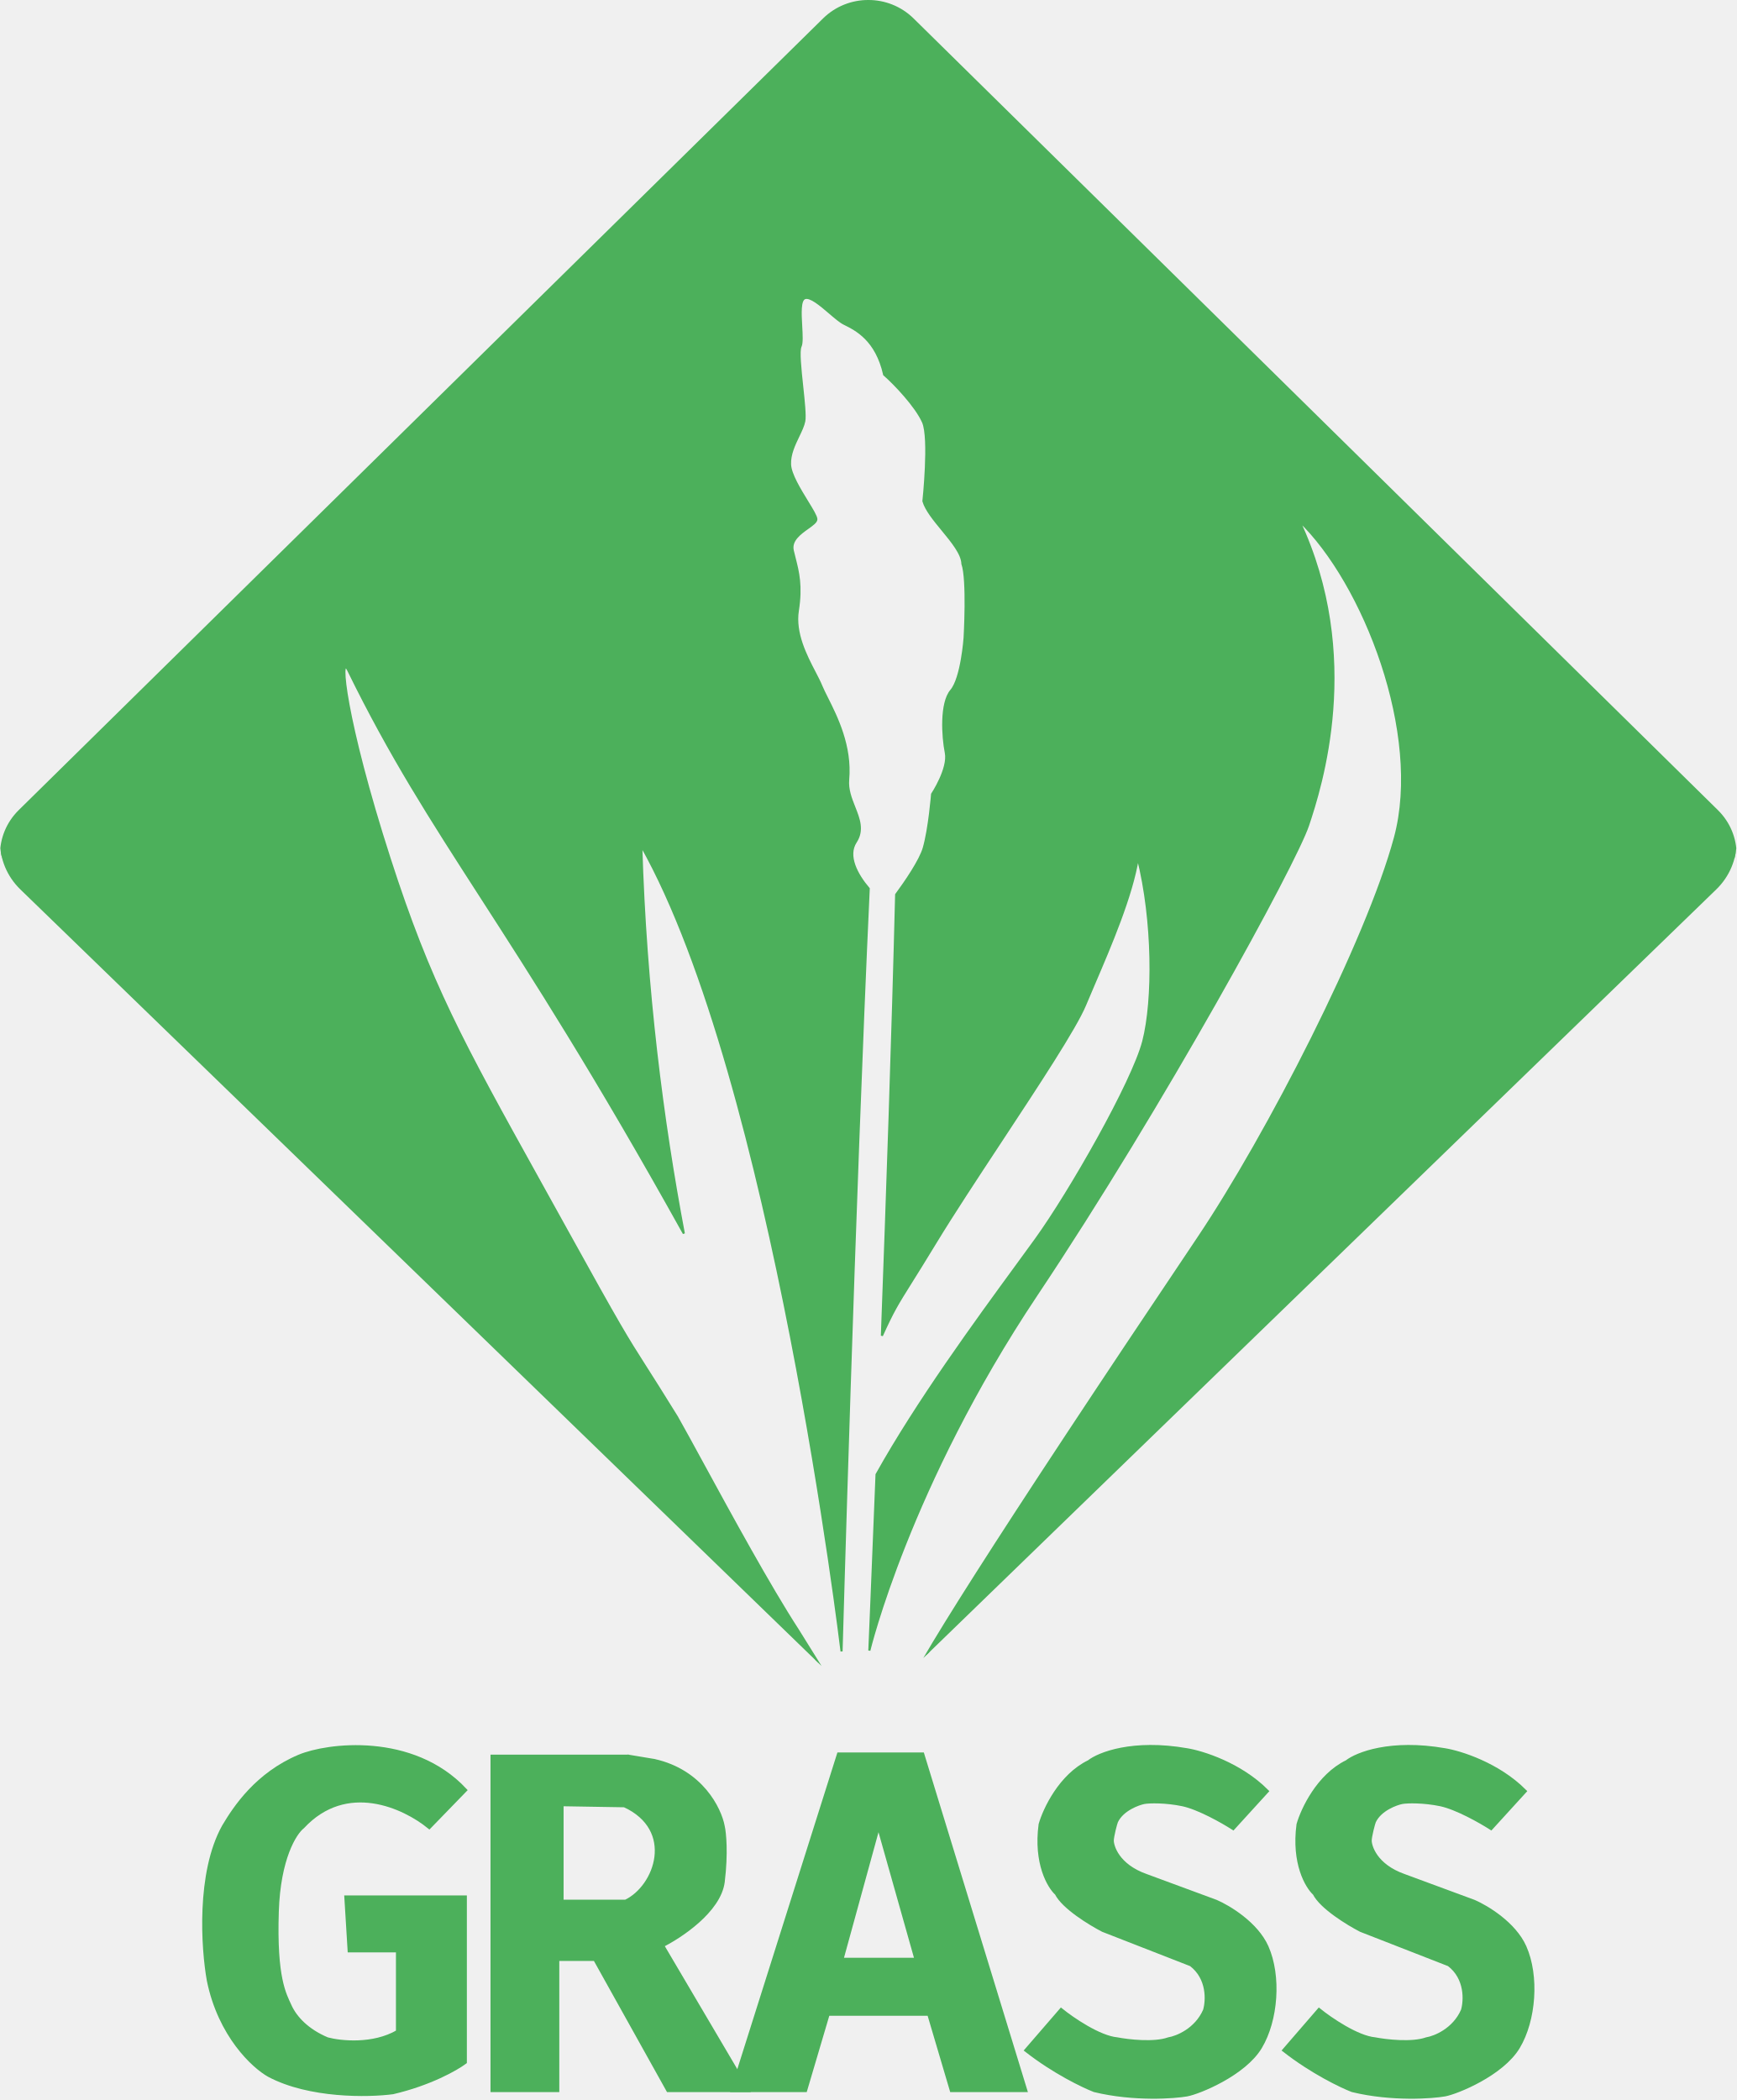
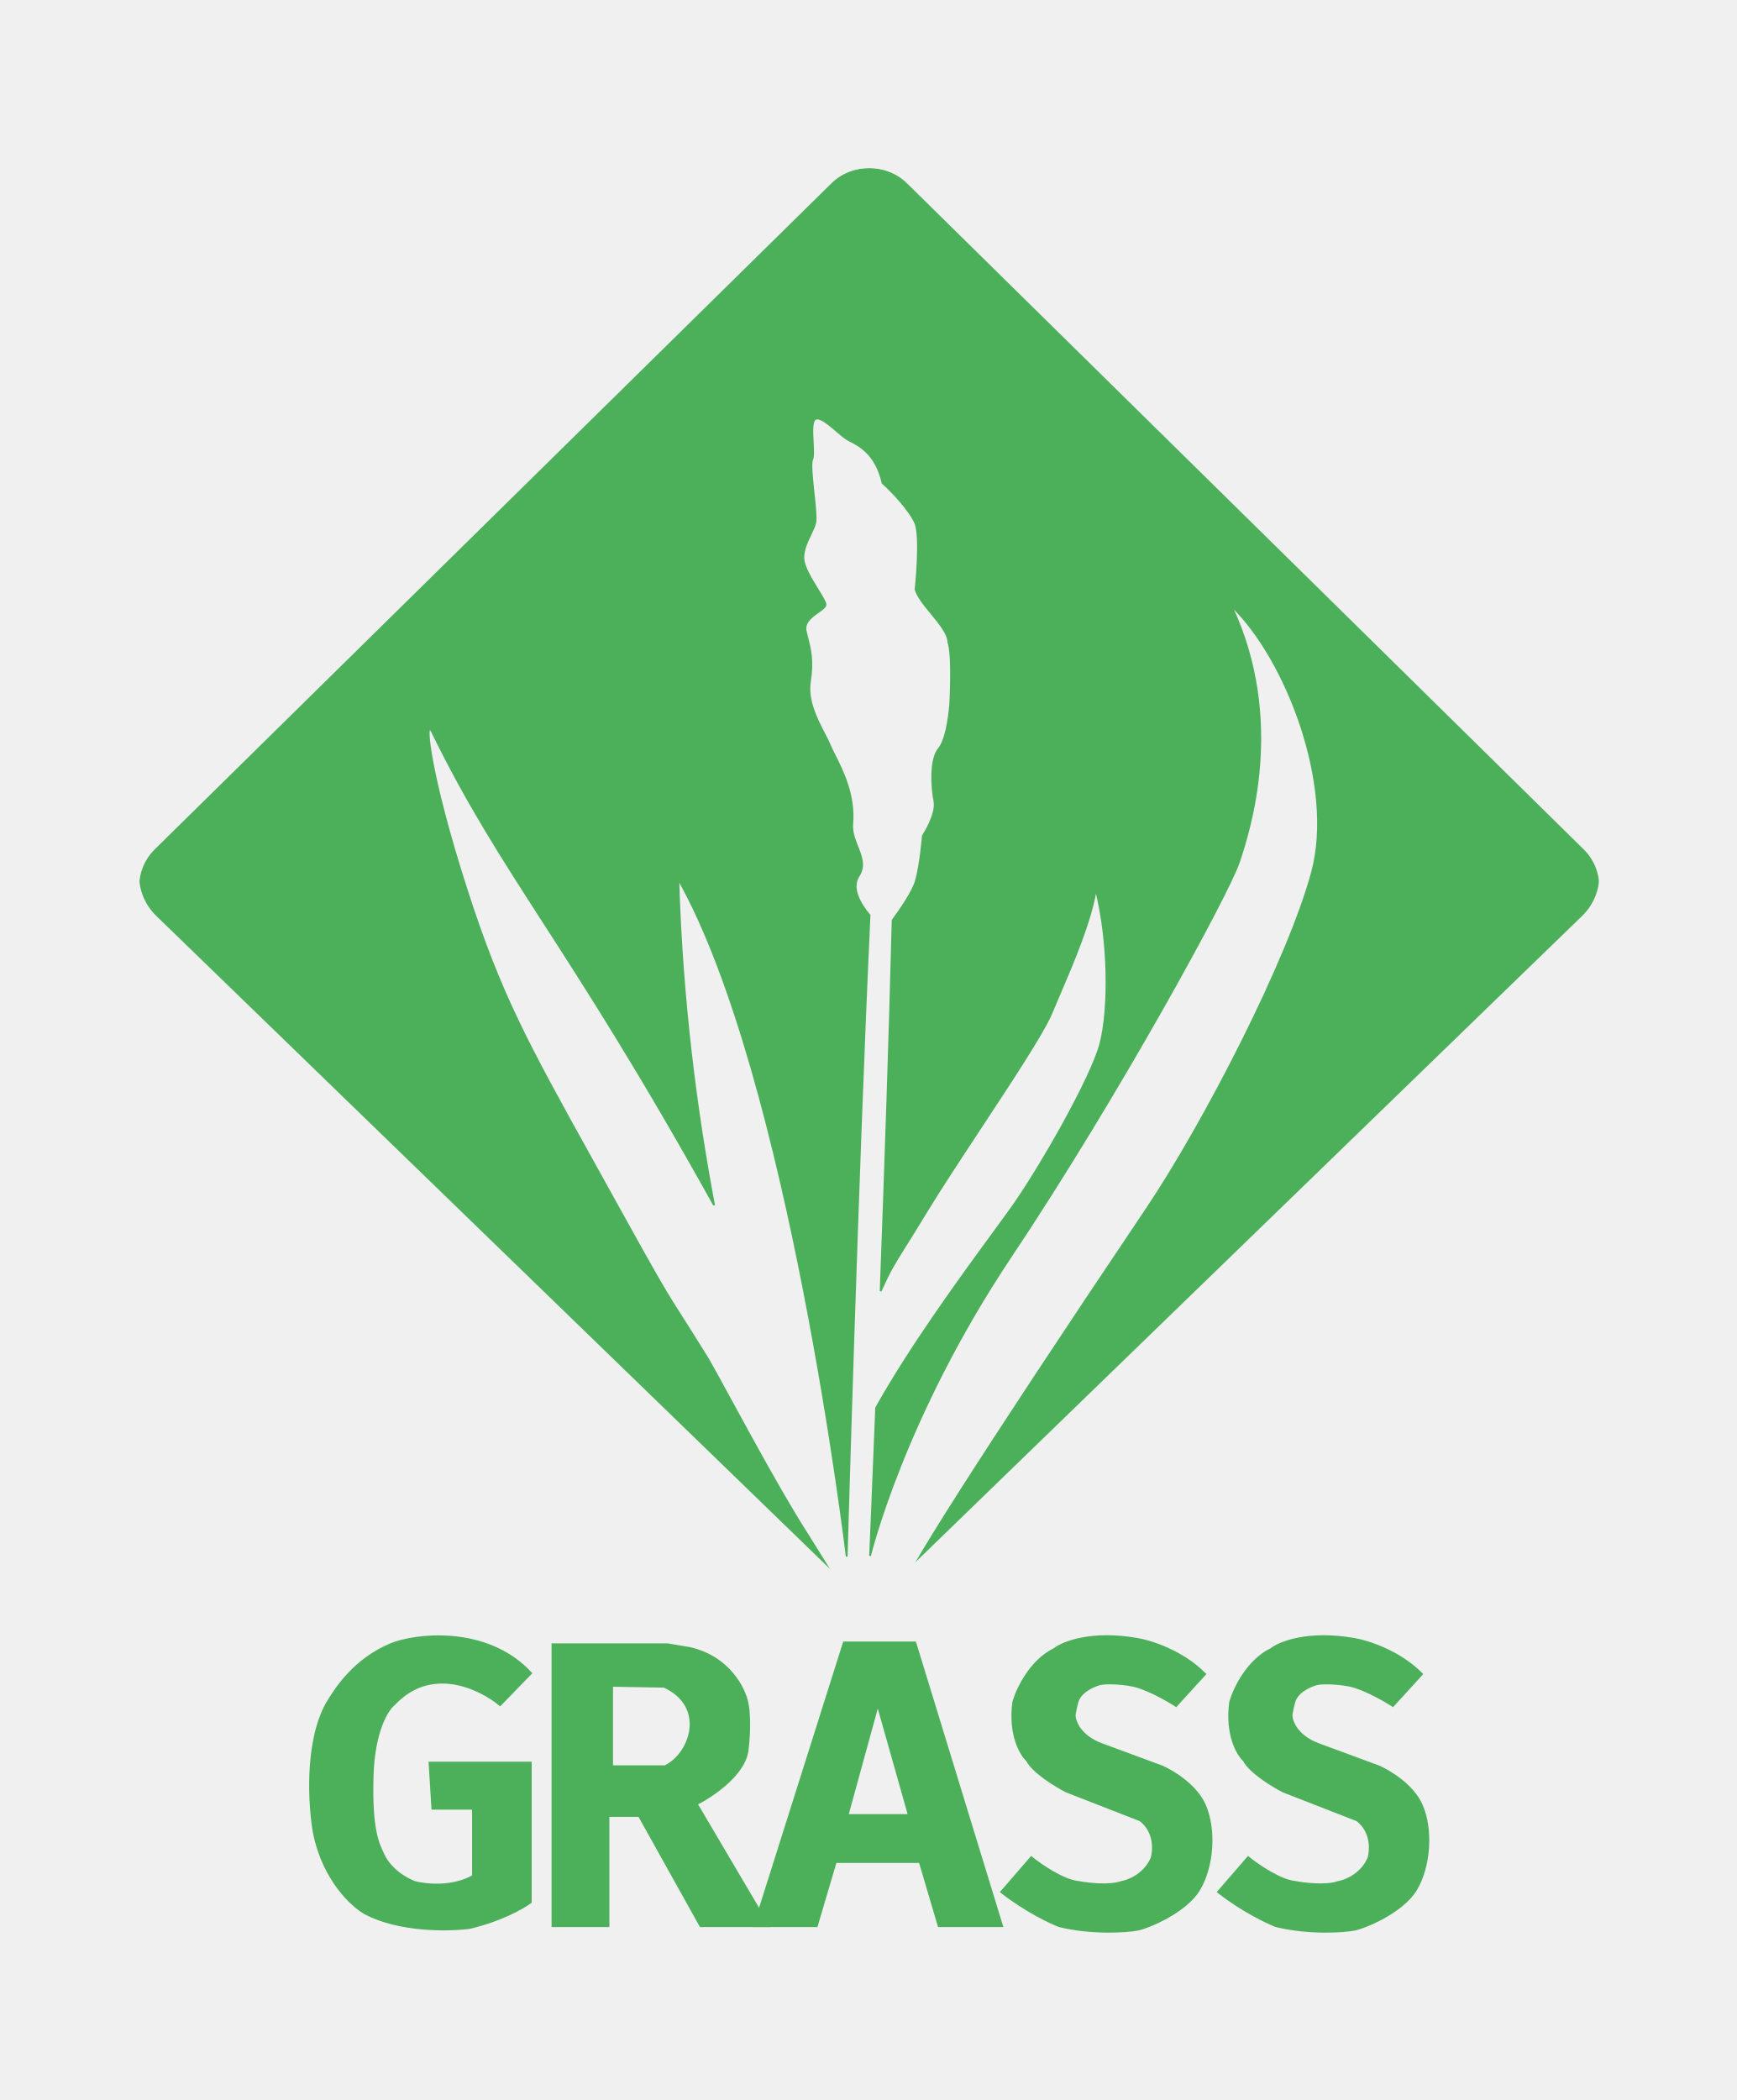
- <svg xmlns="http://www.w3.org/2000/svg" width="808" height="977" viewBox="0 0 808 977" fill="none" version="1.1" id="svg9">
-   <defs id="defs9">
-     <clipPath clipPathUnits="userSpaceOnUse" id="clipPath14">
-       <path d="M 8.182,415.157 C -4.496,402.869 -4.496,382.948 8.182,370.66 L 379.72,10.542 c 12.677,-12.288 33.231,-12.288 45.908,-2e-5 l 371.538,360.117 c 12.678,12.288 12.678,32.21 0,44.498 l -371.538,360.116 c -12.677,12.288 -33.231,12.288 -45.908,0 z" fill="#4cb05b" id="path14" style="display:inline;stroke-width:0.999" clip-path="none" />
-     </clipPath>
-   </defs>
-   <g id="grass-logo" style="fill:#4cb05b;fill-opacity:1">
-     <g id="logo" transform="translate(1.327414,-1.327446)" style="fill:#4cb05b;fill-opacity:1;stroke:#4cb05b;stroke-opacity:1">
-       <path fill-rule="evenodd" clip-rule="evenodd" d="M 7.729,378.557 C -3.713,389.817 -3.713,408.073 7.729,419.334 L 381.955,787.645 c 10.115,9.955 25.785,11.109 37.188,3.463 l -33.447,-6.215 c 0,0 -10.99,-17.437 -15.812,-25.294 C 356.605,739.126 338.675,706.233 325.776,682.57 v 0 l -0.002,-0.005 -0.004,-0.007 c -4.998,-9.169 -9.241,-16.952 -12.164,-22.088 -6.928,-11.22 -11.252,-17.999 -14.656,-23.335 l -9.7e-4,-9.8e-4 c -8.762,-13.737 -11.437,-17.93 -36.795,-63.795 -4.432,-8.017 -8.584,-15.498 -12.488,-22.532 l -0.008,-0.013 -0.011,-0.021 -0.008,-0.014 c -36.033,-64.92 -50.905,-91.715 -69.71,-150.092 -20.848,-64.714 -23.679,-96.584 -19.19,-87.419 19.58,39.975 38.094,68.698 61.669,105.273 24.047,37.306 53.358,82.781 94.437,156.698 -9.889,-52.218 -17.827,-113.41 -19.809,-180.424 61.437,108.896 93.184,374.834 93.184,374.834 0,0 5.785,-207.246 12.644,-354.887 -5.584,-6.559 -10.239,-15.247 -6.031,-21.704 3.551,-5.45 1.495,-10.656 -0.686,-16.18 -1.593,-4.033 -3.253,-8.237 -2.845,-12.827 1.387,-15.605 -5.409,-29.144 -9.804,-37.9 -1.11,-2.212 -2.067,-4.118 -2.699,-5.675 -0.737,-1.814 -1.848,-3.953 -3.089,-6.342 -4.041,-7.783 -9.46,-18.217 -7.827,-28.691 1.796,-11.513 0.148,-17.983 -1.466,-24.318 v -9.9e-4 c -0.305,-1.197 -0.609,-2.39 -0.889,-3.61 -1.088,-4.76 3.426,-7.975 6.993,-10.516 2.188,-1.559 4.02,-2.863 3.983,-4.114 -0.039,-1.315 -1.949,-4.43 -4.251,-8.182 v 0 c -3.463,-5.645 -7.809,-12.729 -7.996,-17.292 -0.192,-4.666 1.962,-9.153 3.891,-13.176 l 9.6e-4,-9.9e-4 c 1.211,-2.525 2.334,-4.866 2.735,-6.954 0.477,-2.49 -0.24,-9.238 -0.976,-16.169 -0.864,-8.135 -1.755,-16.523 -0.773,-18.572 0.751,-1.566 0.534,-5.415 0.304,-9.499 v 0 c -0.327,-5.817 -0.682,-12.113 1.693,-12.971 2.541,-0.919 7.24,3.098 11.561,6.791 2.549,2.18 4.966,4.246 6.73,5.119 l 0.171,0.085 c 5.33,2.636 14.817,7.325 18.456,23.592 4.622,3.974 14.771,14.584 18.08,22.056 3.308,7.473 0.184,36.793 0.184,36.793 1.168,4.054 4.989,8.698 8.826,13.36 4.577,5.563 9.177,11.153 9.314,15.798 2.597,7.412 1.019,34.445 1.019,34.445 0,0 -1.32,18.698 -6.259,24.508 -4.939,5.81 -3.974,21.471 -2.485,28.898 1.49,7.428 -6.383,19.292 -6.383,19.292 0,0 -1.284,16.069 -3.859,25.021 -1.687,5.86 -8.417,15.651 -12.863,21.713 -1.613,64.789 -4.221,140.615 -6.636,205.24 5.281,-11.627 7.059,-14.466 13.474,-24.71 v -9.7e-4 c 2.769,-4.422 6.401,-10.224 11.552,-18.706 7.884,-12.985 19.065,-29.951 30.21,-46.863 v 0 l 9.6e-4,-9.8e-4 c 17.488,-26.539 34.887,-52.942 39.318,-63.609 1.228,-2.958 2.649,-6.271 4.179,-9.836 7.501,-17.488 17.607,-41.045 20.355,-58.564 7.334,29.054 7.44,66.302 2.523,85.312 -4.917,19.01 -34.238,70.327 -50.014,92.146 -2.628,3.635 -5.591,7.689 -8.804,12.085 l -0.026,0.036 -0.002,0.002 -9.4e-4,0.002 -9.7e-4,9.9e-4 c -18.88,25.83 -46.363,63.43 -65.249,97.26 -1.937,48.973 -3.356,81.921 -3.356,81.921 0,0 18.322,-76.414 77.71,-165.33 59.388,-88.915 120.448,-200.782 126.393,-218.528 5.944,-17.746 25.536,-78.727 -4.195,-141.862 30.213,28.965 57.669,99.252 44.665,147.464 -13.005,48.213 -59.4,138.426 -91.522,186.243 -94.043,139.994 -135.51,205.466 -136.317,213.375 1.227,-0.879 2.402,-1.863 3.509,-2.954 L 797.614,419.333 c 11.441,-11.26 11.441,-29.517 0,-40.777 L 423.388,10.246 c -11.441,-11.26 -29.991,-11.26 -41.432,-2e-5 z" fill="#ffffff" id="path13" style="display:inline;mix-blend-mode:normal;fill:#4cb05b;fill-opacity:1;stroke:#4cb05b;stroke-width:0.969;stroke-dasharray:none;stroke-opacity:1" mask="none" clip-path="url(#clipPath14)" />
-     </g>
-     <g id="grass-text" style="fill:#4cb05b;fill-opacity:1;stroke:#4cb05b;stroke-opacity:1">
-       <path d="M199.721 849.821L216.221 832.821C191.821 806.821 152.221 811.821 139.221 817.321C119.721 825.571 109.555 840.821 104.221 849.821C92.221 871.421 94.555 906.487 97.221 921.321C102.421 946.921 118.055 961.321 125.221 965.321C144.021 975.321 171.388 974.821 182.721 973.321C199.921 969.321 212.221 962.321 216.221 959.321V882.821H161.221L162.721 907.321H185.221V945.321C173.621 952.121 158.388 950.488 152.221 948.821C142.721 944.821 137.221 938.821 134.721 933.321C132.221 927.821 127.721 920.321 128.721 889.321C129.521 864.521 137.055 852.654 140.721 849.821C161.221 827.821 188.055 840.321 199.721 849.821Z" fill="white" stroke="white" stroke-width="2" id="path3" style="fill:#4cb05b;fill-opacity:1;stroke:#4cb05b;stroke-opacity:1" />
-       <path fill-rule="evenodd" clip-rule="evenodd" d="M229.722 817.82V971.82H258.722V910.82H277.222L311.222 971.82H346.722L307.222 904.82C316.055 900.487 334.122 888.52 335.722 875.32C337.322 862.12 336.388 852.82 335.722 849.82C334.222 841.82 325.822 824.62 304.222 819.82L292.222 817.82H229.722ZM260.722 838.82V885.32H291.222C306.222 878.32 315.722 850.82 290.722 839.32L260.722 838.82Z" fill="white" id="path4" style="fill:#4cb05b;fill-opacity:1;stroke:#4cb05b;stroke-opacity:1" />
-       <path d="M229.722 971.82H228.722V972.82H229.722V971.82ZM229.722 817.82V816.82H228.722V817.82H229.722ZM258.722 971.82V972.82H259.722V971.82H258.722ZM258.722 910.82V909.82H257.722V910.82H258.722ZM277.222 910.82L278.095 910.333L277.809 909.82H277.222V910.82ZM311.222 971.82L310.348 972.307L310.634 972.82H311.222V971.82ZM346.722 971.82V972.82H348.472L347.583 971.312L346.722 971.82ZM307.222 904.82L306.781 903.923L305.812 904.398L306.36 905.328L307.222 904.82ZM335.722 875.32L336.714 875.441L335.722 875.32ZM335.722 849.82L334.739 850.004L334.742 850.021L334.745 850.037L335.722 849.82ZM304.222 819.82L304.439 818.844L304.412 818.838L304.386 818.834L304.222 819.82ZM292.222 817.82L292.386 816.834L292.304 816.82H292.222V817.82ZM260.722 885.32H259.722V886.32H260.722V885.32ZM260.722 838.82L260.738 837.82L259.722 837.804V838.82H260.722ZM291.222 885.32V886.32H291.444L291.645 886.226L291.222 885.32ZM290.722 839.32L291.14 838.412L290.949 838.324L290.738 838.32L290.722 839.32ZM230.722 971.82V817.82H228.722V971.82H230.722ZM258.722 970.82H229.722V972.82H258.722V970.82ZM257.722 910.82V971.82H259.722V910.82H257.722ZM277.222 909.82H258.722V911.82H277.222V909.82ZM312.095 971.333L278.095 910.333L276.348 911.307L310.348 972.307L312.095 971.333ZM346.722 970.82H311.222V972.82H346.722V970.82ZM306.36 905.328L345.86 972.328L347.583 971.312L308.083 904.312L306.36 905.328ZM334.729 875.2C333.975 881.424 329.295 887.505 323.519 892.649C317.778 897.761 311.132 901.788 306.781 903.923L307.662 905.718C312.145 903.519 318.949 899.396 324.849 894.142C330.715 888.919 335.869 882.417 336.714 875.441L334.729 875.2ZM334.745 850.037C335.381 852.899 336.319 862.081 334.729 875.2L336.714 875.441C338.324 862.16 337.395 852.741 336.698 849.603L334.745 850.037ZM304.005 820.797C325.115 825.488 333.292 842.288 334.739 850.004L336.705 849.636C335.151 841.353 326.528 823.753 304.439 818.844L304.005 820.797ZM292.057 818.807L304.057 820.807L304.386 818.834L292.386 816.834L292.057 818.807ZM229.722 818.82H292.222V816.82H229.722V818.82ZM261.722 885.32V838.82H259.722V885.32H261.722ZM291.222 884.32H260.722V886.32H291.222V884.32ZM290.304 840.229C296.389 843.028 300.309 846.768 302.582 850.861C304.857 854.957 305.519 859.474 304.979 863.886C303.892 872.761 297.96 881.072 290.799 884.414L291.645 886.226C299.483 882.569 305.801 873.63 306.964 864.129C307.549 859.354 306.837 854.403 304.33 849.889C301.822 845.373 297.554 841.362 291.14 838.412L290.304 840.229ZM260.705 839.82L290.705 840.32L290.738 838.32L260.738 837.82L260.705 839.82Z" fill="white" id="path5" style="fill:#4cb05b;fill-opacity:1;stroke:#4cb05b;stroke-opacity:1" />
-       <path fill-rule="evenodd" clip-rule="evenodd" d="M346.222 971.82H374.222L384.722 936.32H432.722L443.222 971.82H476.222L428.722 816.82H390.722L341.722 971.82H346.222ZM390.722 912.32H427.222L408.722 846.82L390.722 912.32Z" fill="white" id="path6" style="fill:#4cb05b;fill-opacity:1;stroke:#4cb05b;stroke-opacity:1" />
-       <path d="M374.222 971.82V972.82H374.969L375.181 972.104L374.222 971.82ZM384.722 936.32V935.32H383.975L383.763 936.037L384.722 936.32ZM432.722 936.32L433.681 936.037L433.469 935.32H432.722V936.32ZM443.222 971.82L442.263 972.104L442.475 972.82H443.222V971.82ZM476.222 971.82V972.82H477.574L477.178 971.527L476.222 971.82ZM428.722 816.82L429.678 816.527L429.461 815.82H428.722V816.82ZM390.722 816.82V815.82H389.989L389.768 816.519L390.722 816.82ZM341.722 971.82L340.768 971.519L340.357 972.82H341.722V971.82ZM427.222 912.32V913.32H428.543L428.184 912.049L427.222 912.32ZM390.722 912.32L389.757 912.055L389.41 913.32H390.722V912.32ZM408.722 846.82L409.684 846.549L408.708 843.095L407.757 846.555L408.722 846.82ZM374.222 970.82H346.222V972.82H374.222V970.82ZM383.763 936.037L373.263 971.537L375.181 972.104L385.681 936.604L383.763 936.037ZM432.722 935.32H384.722V937.32H432.722V935.32ZM444.181 971.537L433.681 936.037L431.763 936.604L442.263 972.104L444.181 971.537ZM476.222 970.82H443.222V972.82H476.222V970.82ZM427.766 817.113L475.266 972.113L477.178 971.527L429.678 816.527L427.766 817.113ZM390.722 817.82H428.722V815.82H390.722V817.82ZM342.675 972.122L391.675 817.122L389.768 816.519L340.768 971.519L342.675 972.122ZM346.222 970.82H341.722V972.82H346.222V970.82ZM427.222 911.32H390.722V913.32H427.222V911.32ZM407.759 847.092L426.259 912.592L428.184 912.049L409.684 846.549L407.759 847.092ZM391.686 912.585L409.686 847.085L407.757 846.555L389.757 912.055L391.686 912.585Z" fill="white" id="path7" style="fill:#4cb05b;fill-opacity:1;stroke:#4cb05b;stroke-opacity:1" />
-       <path d="M693.722 850.334L709.222 833.334C696.822 820.934 679.388 815.5 672.222 814.334C647.022 809.934 631.388 816.167 626.722 819.834C613.522 826.234 606.222 841.834 604.222 848.834C601.822 866.834 608.222 877.667 611.722 880.834C614.922 887.234 627.388 894.834 633.222 897.834L674.222 913.834C682.622 920.234 682.055 930.834 680.722 935.334C676.722 944.534 667.722 948.167 663.722 948.834C656.922 951.234 644.888 949.834 639.722 948.834C631.322 948.034 618.888 939.5 613.722 935.334L597.722 953.834C610.522 963.834 624.055 970.334 629.222 972.334C647.722 976.834 666.722 975.334 672.222 974.334C677.722 973.334 698.722 964.834 706.222 952.334C713.722 939.834 715.222 919.334 709.222 905.834C704.422 895.034 691.555 887.334 685.722 884.834L653.222 872.834C639.622 868.034 637.222 858.82 637.222 856.334C637.222 854.32 638.825 848.149 639.222 847.32C642.032 841.446 649.722 838.82 652.222 838.32C654.722 837.82 662.622 837.734 670.222 839.334C677.822 840.934 689.055 847.334 693.722 850.334Z" fill="white" stroke="white" stroke-width="2" id="path8" style="fill:#4cb05b;fill-opacity:1;stroke:#4cb05b;stroke-opacity:1" />
-       <path d="m 573.722,850.334 15.5,-17 c -12.4,-12.4 -29.834,-17.834 -37,-19 -25.2,-4.4 -40.834,1.833 -45.5,5.5 -13.2,6.4 -20.5,22 -22.5,29 -2.4,18 4,28.833 7.5,32 3.2,6.4 15.666,14 21.5,17 l 41,16 c 8.4,6.4 7.833,17 6.5,21.5 -4,9.2 -13,12.833 -17,13.5 -6.8,2.4 -18.834,1 -24,0 -8.4,-0.8 -20.834,-9.334 -26,-13.5 l -16,18.5 c 12.8,10 26.333,16.5 31.5,18.5 18.5,4.5 37.5,3 43,2 5.5,-1 26.5,-9.5 34,-22 7.5,-12.5 9,-33 3,-46.5 -4.8,-10.8 -17.667,-18.5 -23.5,-21 l -32.5,-12 c -13.6,-4.8 -16,-14.014 -16,-16.5 0,-2.014 1.603,-8.185 2,-9.014 2.81,-5.874 10.5,-8.5 13,-9 2.5,-0.5 10.4,-0.586 18,1.014 7.6,1.6 18.833,8 23.5,11 z" fill="#ffffff" stroke="#ffffff" stroke-width="2" id="path9" style="display:inline;fill:#4cb05b;fill-opacity:1;stroke:#4cb05b;stroke-opacity:1" />
-     </g>
+ <svg xmlns="http://www.w3.org/2000/svg" width="961" height="1162" viewBox="0 0 961 1162" fill="none">
+   <mask id="mask0_86_15" style="mask-type:luminance" maskUnits="userSpaceOnUse" x="77" y="93" width="809" height="784">
+     <path d="M86.508 506.831C73.831 494.543 73.831 474.621 86.508 462.333L458.046 102.216C470.723 89.928 491.277 89.928 503.955 102.216L875.493 462.333C888.171 474.621 888.171 494.543 875.493 506.831L503.955 866.947C491.277 879.235 470.723 879.235 458.046 866.947L86.508 506.831Z" fill="white" />
+   </mask>
+   <g mask="url(#mask0_86_15)">
+     <path fill-rule="evenodd" clip-rule="evenodd" d="M86.055 470.23C74.614 481.49 74.614 499.747 86.055 511.007L460.282 879.318C470.396 889.273 486.067 890.427 497.47 882.781L464.022 876.566C464.022 876.566 453.033 859.129 448.211 851.272C434.932 830.799 417.001 797.906 404.102 774.243L404.1 774.238L404.096 774.231C399.098 765.062 394.855 757.279 391.932 752.144C385.003 740.923 380.68 734.145 377.276 728.808L377.275 728.807C368.513 715.07 365.838 710.877 340.48 665.012C336.048 656.995 331.896 649.514 327.992 642.48L327.984 642.468L327.974 642.447L327.966 642.434C291.932 577.514 277.061 550.719 258.255 492.342C237.408 427.628 234.577 395.758 239.066 404.923C258.645 444.898 277.159 473.62 300.734 510.195C324.781 547.502 354.092 592.976 395.171 666.893C385.282 614.675 377.344 553.483 375.362 486.469C436.799 595.365 468.546 861.303 468.546 861.303C468.546 861.303 474.33 654.056 481.189 506.415C475.605 499.857 470.951 491.168 475.158 484.711C478.71 479.261 476.653 474.055 474.472 468.532C472.879 464.498 471.219 460.295 471.627 455.705C473.014 440.1 466.218 426.561 461.823 417.805C460.713 415.593 459.757 413.687 459.124 412.13C458.387 410.316 457.276 408.177 456.035 405.788C451.994 398.005 446.575 387.571 448.208 377.096C450.005 365.583 448.357 359.113 446.742 352.779C446.437 351.582 446.133 350.388 445.854 349.168C444.766 344.408 449.28 341.193 452.847 338.652C455.035 337.093 456.867 335.789 456.829 334.537C456.79 333.222 454.88 330.107 452.578 326.355C449.115 320.71 444.769 313.626 444.582 309.064C444.39 304.397 446.544 299.91 448.473 295.888L448.474 295.887C449.685 293.361 450.809 291.02 451.209 288.933C451.686 286.442 450.969 279.694 450.233 272.764C449.368 264.629 448.478 256.241 449.46 254.192C450.211 252.626 449.994 248.777 449.764 244.693C449.437 238.875 449.082 232.58 451.457 231.722C453.999 230.803 458.698 234.82 463.018 238.513C465.567 240.693 467.984 242.759 469.748 243.632L469.919 243.716C475.25 246.352 484.737 251.042 488.376 267.308C492.997 271.282 503.147 281.892 506.456 289.365C509.763 296.838 506.64 326.158 506.64 326.158C507.807 330.212 511.628 334.856 515.465 339.519C520.043 345.082 524.642 350.672 524.779 355.317C527.376 362.729 525.798 389.762 525.798 389.762C525.798 389.762 524.478 408.46 519.538 414.27C514.599 420.08 515.564 435.741 517.054 443.168C518.544 450.596 510.67 462.46 510.67 462.46C510.67 462.46 509.386 478.53 506.811 487.481C505.124 493.342 498.394 503.132 493.948 509.194C492.334 573.984 489.726 649.809 487.312 714.434C492.593 702.807 494.371 699.969 500.786 689.725C503.554 685.303 507.186 679.5 512.338 671.018C520.222 658.033 531.402 641.067 542.547 624.155L542.548 624.154C560.036 597.616 577.435 571.212 581.866 560.545C583.095 557.587 584.516 554.274 586.045 550.709C593.546 533.221 603.653 509.664 606.4 492.145C613.734 521.199 613.839 558.447 608.923 577.457C604.006 596.467 574.685 647.784 558.91 669.604C556.281 673.239 553.318 677.293 550.106 681.688L550.08 681.724L550.078 681.726L550.077 681.728L550.076 681.729C531.196 707.56 503.713 745.16 484.827 778.99C482.89 827.962 481.471 860.911 481.471 860.911C481.471 860.911 499.793 784.496 559.181 695.58C618.569 606.666 679.629 494.798 685.574 477.052C691.517 459.306 711.109 398.325 681.378 335.19C711.592 364.154 739.047 434.442 726.043 482.654C713.039 530.867 666.644 621.08 634.521 668.896C540.478 808.891 499.011 874.363 498.204 882.272C499.432 881.393 500.606 880.408 501.713 879.318L875.94 511.007C887.381 499.746 887.381 481.49 875.94 470.23L501.714 101.919C490.273 90.659 471.723 90.659 460.282 101.919L86.055 470.23Z" fill="#4CB05B" stroke="#4CB05B" stroke-width="0.969" />
  </g>
+   <path d="M276.72 942.822L293.22 925.822C268.82 899.822 229.22 904.822 216.22 910.322C196.72 918.572 186.554 933.822 181.22 942.822C169.22 964.422 171.554 999.488 174.22 1014.32C179.42 1039.92 195.054 1054.32 202.22 1058.32C221.02 1068.32 248.387 1067.82 259.72 1066.32C276.92 1062.32 289.22 1055.32 293.22 1052.32V975.822H238.22L239.72 1000.32H262.22V1038.32C250.62 1045.12 235.387 1043.49 229.22 1041.82C219.72 1037.82 214.22 1031.82 211.72 1026.32C209.22 1020.82 204.72 1013.32 205.72 982.322C206.52 957.522 214.054 945.655 217.72 942.822C238.22 920.822 265.054 933.322 276.72 942.822Z" fill="#4CB05B" stroke="#4CB05B" stroke-width="2" />
+   <path fill-rule="evenodd" clip-rule="evenodd" d="M306.721 910.821V1064.82H335.721V1003.82H354.221L388.221 1064.82H423.721L384.221 997.821C393.054 993.488 411.121 981.521 412.721 968.321C414.321 955.121 413.387 945.821 412.721 942.821C411.221 934.821 402.821 917.621 381.221 912.821L369.221 910.821H306.721ZM337.721 931.821V978.321H368.221C383.221 971.321 392.721 943.821 367.721 932.321L337.721 931.821Z" fill="#4CB05B" stroke="#4CB05B" />
+   <path d="M306.721 1064.82H305.721V1065.82H306.721V1064.82ZM306.721 910.821V909.821H305.721V910.821H306.721ZM335.721 1064.82V1065.82H336.721V1064.82H335.721ZM335.721 1003.82V1002.82H334.721V1003.82H335.721ZM354.221 1003.82L355.094 1003.33L354.808 1002.82H354.221V1003.82ZM388.221 1064.82L387.347 1065.31L387.633 1065.82H388.221V1064.82ZM423.721 1064.82V1065.82H425.471L424.582 1064.31L423.721 1064.82ZM384.221 997.821L383.78 996.924L382.811 997.399L383.359 998.329L384.221 997.821ZM412.721 942.821L411.738 943.005L411.741 943.022L411.744 943.038L412.721 942.821ZM381.221 912.821L381.438 911.845L381.411 911.839L381.385 911.835L381.221 912.821ZM369.221 910.821L369.385 909.835L369.303 909.821H369.221V910.821ZM337.721 978.321H336.721V979.321H337.721V978.321ZM337.721 931.821L337.737 930.821L336.721 930.805V931.821H337.721ZM368.221 978.321V979.321H368.443L368.644 979.227L368.221 978.321ZM367.721 932.321L368.139 931.413L367.948 931.325L367.737 931.321L367.721 932.321ZM307.721 1064.82V910.821H305.721V1064.82H307.721ZM335.721 1063.82H306.721V1065.82H335.721V1063.82ZM334.721 1003.82V1064.82H336.721V1003.82H334.721ZM354.221 1002.82H335.721V1004.82H354.221V1002.82ZM389.094 1064.33L355.094 1003.33L353.347 1004.31L387.347 1065.31L389.094 1064.33ZM423.721 1063.82H388.221V1065.82H423.721V1063.82ZM383.359 998.329L422.859 1065.33L424.582 1064.31L385.082 997.313L383.359 998.329ZM411.728 968.201C410.974 974.425 406.294 980.506 400.518 985.65C394.777 990.762 388.131 994.789 383.78 996.924L384.661 998.719C389.144 996.52 395.948 992.397 401.848 987.143C407.714 981.92 412.868 975.418 413.713 968.442L411.728 968.201ZM411.744 943.038C412.38 945.9 413.318 955.082 411.728 968.201L413.713 968.442C415.323 955.161 414.394 945.742 413.697 942.604L411.744 943.038ZM381.004 913.798C402.114 918.489 410.291 935.289 411.738 943.005L413.704 942.637C412.15 934.354 403.527 916.754 381.438 911.845L381.004 913.798ZM369.056 911.808L381.056 913.808L381.385 911.835L369.385 909.835L369.056 911.808ZM306.721 911.821H369.221V909.821H306.721V911.821ZM338.721 978.321V931.821H336.721V978.321H338.721ZM368.221 977.321H337.721V979.321H368.221V977.321ZM367.303 933.23C373.388 936.029 377.308 939.769 379.581 943.862C381.856 947.958 382.518 952.475 381.978 956.887C380.891 965.762 374.959 974.073 367.798 977.415L368.644 979.227C376.482 975.57 382.8 966.631 383.963 957.13C384.548 952.355 383.836 947.404 381.329 942.89C378.821 938.374 374.553 934.363 368.139 931.413L367.303 933.23ZM337.704 932.821L367.704 933.321L367.737 931.321L337.737 930.821L337.704 932.821Z" fill="#4CB05B" />
+   <path d="M305.721 1064.82H306.721V1065.82M305.721 1064.82V1065.82H306.721M305.721 1064.82V910.821M305.721 1064.82H307.721V910.821H305.721M306.721 1065.82V1063.82H335.721V1065.82M306.721 1065.82H335.721M306.721 909.821V910.821H305.721M306.721 909.821H305.721V910.821M306.721 909.821H369.221M306.721 909.821V911.821H369.221V909.821M335.721 1065.82V1064.82H336.721M335.721 1065.82H336.721V1064.82M336.721 1064.82H334.721V1003.82M336.721 1064.82V1003.82H334.721M335.721 1002.82V1003.82H334.721M335.721 1002.82H334.721V1003.82M335.721 1002.82H354.221M335.721 1002.82V1004.82H354.221V1002.82M355.094 1003.33L354.221 1003.82V1002.82M355.094 1003.33L354.808 1002.82H354.221M355.094 1003.33L389.094 1064.33L387.347 1065.31M355.094 1003.33L353.347 1004.31L387.347 1065.31M387.347 1065.31L388.221 1064.82V1065.82M387.347 1065.31L387.633 1065.82H388.221M388.221 1065.82V1063.82H423.721V1065.82M388.221 1065.82H423.721M423.721 1065.82V1064.82L424.582 1064.31M423.721 1065.82H425.471L424.582 1064.31M424.582 1064.31L422.859 1065.33L383.359 998.329M424.582 1064.31L385.082 997.313L383.359 998.329M383.78 996.924L384.221 997.821L383.359 998.329M383.78 996.924L382.811 997.399L383.359 998.329M383.78 996.924C388.131 994.789 394.777 990.762 400.518 985.65C406.294 980.506 410.974 974.425 411.728 968.201M383.78 996.924L384.661 998.719C389.144 996.52 395.948 992.397 401.848 987.143C407.714 981.92 412.868 975.418 413.713 968.442M412.721 968.321L413.713 968.442M413.713 968.442L411.728 968.201M413.713 968.442C415.323 955.161 414.394 945.742 413.697 942.604L411.744 943.038M411.738 943.005L412.721 942.821L411.744 943.038M411.738 943.005L411.741 943.022L411.744 943.038M411.738 943.005C410.291 935.289 402.114 918.489 381.004 913.798L381.438 911.845M411.738 943.005L413.704 942.637C412.15 934.354 403.527 916.754 381.438 911.845M411.744 943.038C412.38 945.9 413.318 955.082 411.728 968.201M381.438 911.845L381.221 912.821L381.385 911.835M381.438 911.845L381.411 911.839L381.385 911.835M381.385 911.835L381.056 913.808L369.056 911.808L369.385 909.835M381.385 911.835L369.385 909.835M369.385 909.835L369.221 910.821V909.821M369.385 909.835L369.303 909.821H369.221M336.721 978.321H337.721V979.321M336.721 978.321V979.321H337.721M336.721 978.321V931.821M336.721 978.321H338.721V931.821H336.721M337.721 979.321V977.321H368.221V979.321M337.721 979.321H368.221M337.737 930.821L337.721 931.821H336.721M337.737 930.821L336.721 930.805V931.821M337.737 930.821L367.737 931.321M337.737 930.821L337.704 932.821L367.704 933.321L367.737 931.321M368.221 979.321V978.321L368.644 979.227M368.221 979.321H368.443L368.644 979.227M368.644 979.227L367.798 977.415C374.959 974.073 380.891 965.762 381.978 956.887C382.518 952.475 381.856 947.958 379.581 943.862C377.308 939.769 373.388 936.029 367.303 933.23L368.139 931.413M368.644 979.227C376.482 975.57 382.8 966.631 383.963 957.13C384.548 952.355 383.836 947.404 381.329 942.89C378.821 938.374 374.553 934.363 368.139 931.413M368.139 931.413L367.721 932.321L367.737 931.321M368.139 931.413L367.948 931.325L367.737 931.321" stroke="#4CB05B" />
+   <path fill-rule="evenodd" clip-rule="evenodd" d="M423.221 1064.82H451.221L461.721 1029.32H509.721L520.221 1064.82H553.221L505.721 909.821H467.721L418.721 1064.82H423.221ZM467.721 1005.32H504.221L485.721 939.821L467.721 1005.32Z" fill="#4CB05B" stroke="#4CB05B" />
+   <path d="M451.221 1064.82V1065.82H451.968L452.18 1065.1L451.221 1064.82ZM461.721 1029.32V1028.32H460.974L460.762 1029.04L461.721 1029.32ZM509.721 1029.32L510.68 1029.04L510.468 1028.32H509.721V1029.32ZM520.221 1064.82L519.262 1065.1L519.474 1065.82H520.221V1064.82ZM553.221 1064.82V1065.82H554.573L554.177 1064.53L553.221 1064.82ZM505.721 909.821L506.677 909.528L506.46 908.821H505.721V909.821ZM467.721 909.821V908.821H466.988L466.767 909.52L467.721 909.821ZM418.721 1064.82L417.767 1064.52L417.356 1065.82H418.721V1064.82ZM504.221 1005.32V1006.32H505.542L505.183 1005.05L504.221 1005.32ZM467.721 1005.32L466.756 1005.06L466.409 1006.32H467.721V1005.32ZM485.721 939.821L486.683 939.55L485.707 936.096L484.756 939.556L485.721 939.821ZM451.221 1063.82H423.221V1065.82H451.221V1063.82ZM460.762 1029.04L450.262 1064.54L452.18 1065.1L462.68 1029.6L460.762 1029.04ZM509.721 1028.32H461.721V1030.32H509.721V1028.32ZM521.18 1064.54L510.68 1029.04L508.762 1029.6L519.262 1065.1L521.18 1064.54ZM553.221 1063.82H520.221V1065.82H553.221V1063.82ZM504.765 910.114L552.265 1065.11L554.177 1064.53L506.677 909.528L504.765 910.114ZM467.721 910.821H505.721V908.821H467.721V910.821ZM419.674 1065.12L468.674 910.123L466.767 909.52L417.767 1064.52L419.674 1065.12ZM423.221 1063.82H418.721V1065.82H423.221V1063.82ZM504.221 1004.32H467.721V1006.32H504.221V1004.32ZM484.758 940.093L503.258 1005.59L505.183 1005.05L486.683 939.55L484.758 940.093ZM468.685 1005.59L486.685 940.086L484.756 939.556L466.756 1005.06L468.685 1005.59Z" fill="#4CB05B" />
+   <path d="M451.221 1065.82V1064.82L452.18 1065.1M451.221 1065.82H451.968L452.18 1065.1M451.221 1065.82H423.221M451.221 1065.82V1063.82H423.221M452.18 1065.1L450.262 1064.54L460.762 1029.04M452.18 1065.1L462.68 1029.6L460.762 1029.04M461.721 1028.32V1029.32L460.762 1029.04M461.721 1028.32H460.974L460.762 1029.04M461.721 1028.32H509.721M461.721 1028.32V1030.32H509.721V1028.32M510.68 1029.04L509.721 1029.32V1028.32M510.68 1029.04L510.468 1028.32H509.721M510.68 1029.04L521.18 1064.54L519.262 1065.1M510.68 1029.04L508.762 1029.6L519.262 1065.1M519.262 1065.1L520.221 1064.82V1065.82M519.262 1065.1L519.474 1065.82H520.221M520.221 1065.82V1063.82H553.221V1065.82M520.221 1065.82H553.221M553.221 1065.82V1064.82L554.177 1064.53M553.221 1065.82H554.573L554.177 1064.53M554.177 1064.53L552.265 1065.11L504.765 910.114L506.677 909.528M554.177 1064.53L506.677 909.528M506.677 909.528L505.721 909.821V908.821M506.677 909.528L506.46 908.821H505.721M505.721 908.821V910.821H467.721V908.821M505.721 908.821H467.721M467.721 908.821V909.821L466.767 909.52M467.721 908.821H466.988L466.767 909.52M466.767 909.52L468.674 910.123L419.674 1065.12L417.767 1064.52M466.767 909.52L417.767 1064.52M417.767 1064.52L418.721 1064.82V1065.82M417.767 1064.52L417.356 1065.82H418.721M418.721 1065.82V1063.82H423.221M418.721 1065.82H423.221M504.221 1006.32V1005.32L505.183 1005.05M504.221 1006.32H505.542L505.183 1005.05M504.221 1006.32H467.721M504.221 1006.32V1004.32H467.721V1006.32M505.183 1005.05L503.258 1005.59L484.758 940.093L486.683 939.55M505.183 1005.05L486.683 939.55M466.756 1005.06L467.721 1005.32V1006.32M466.756 1005.06L466.409 1006.32H467.721M466.756 1005.06L484.756 939.556M466.756 1005.06L468.685 1005.59L486.685 940.086L484.756 939.556M486.683 939.55L485.721 939.821L484.756 939.556M486.683 939.55L485.707 936.096L484.756 939.556M423.221 1063.82V1065.82" stroke="#4CB05B" />
+   <path d="M770.721 943.335L786.221 926.335C773.821 913.935 756.387 908.501 749.221 907.335C724.021 902.935 708.387 909.168 703.721 912.835C690.521 919.235 683.221 934.835 681.221 941.835C678.821 959.835 685.221 970.668 688.721 973.835C691.921 980.235 704.387 987.835 710.221 990.835L751.221 1006.83C759.621 1013.23 759.054 1023.83 757.721 1028.33C753.721 1037.53 744.721 1041.17 740.721 1041.83C733.921 1044.23 721.887 1042.83 716.721 1041.83C708.321 1041.03 695.887 1032.5 690.721 1028.33L674.721 1046.83C687.521 1056.83 701.054 1063.33 706.221 1065.33C724.721 1069.83 743.721 1068.33 749.221 1067.33C754.721 1066.33 775.721 1057.83 783.221 1045.33C790.721 1032.83 792.221 1012.33 786.221 998.835C781.421 988.035 768.554 980.335 762.721 977.835L730.221 965.835C716.621 961.035 714.221 951.821 714.221 949.335C714.221 947.321 715.824 941.15 716.221 940.321C719.031 934.447 726.721 931.821 729.221 931.321C731.721 930.821 739.621 930.735 747.221 932.335C754.821 933.935 766.054 940.335 770.721 943.335Z" fill="#4CB05B" stroke="#4CB05B" stroke-width="2" />
+   <path d="M650.721 943.335L666.221 926.335C653.821 913.935 636.387 908.501 629.221 907.335C604.021 902.935 588.387 909.168 583.721 912.835C570.521 919.235 563.221 934.835 561.221 941.835C558.821 959.835 565.221 970.668 568.721 973.835C571.921 980.235 584.387 987.835 590.221 990.835L631.221 1006.83C639.621 1013.23 639.054 1023.83 637.721 1028.33C633.721 1037.53 624.721 1041.17 620.721 1041.83C613.921 1044.23 601.887 1042.83 596.721 1041.83C588.321 1041.03 575.887 1032.5 570.721 1028.33L554.721 1046.83C567.521 1056.83 581.054 1063.33 586.221 1065.33C604.721 1069.83 623.721 1068.33 629.221 1067.33C634.721 1066.33 655.721 1057.83 663.221 1045.33C670.721 1032.83 672.221 1012.33 666.221 998.835C661.421 988.035 648.554 980.335 642.721 977.835L610.221 965.835C596.621 961.035 594.221 951.821 594.221 949.335C594.221 947.321 595.824 941.15 596.221 940.321C599.031 934.447 606.721 931.821 609.221 931.321C611.721 930.821 619.621 930.735 627.221 932.335C634.821 933.935 646.054 940.335 650.721 943.335Z" fill="#4CB05B" stroke="#4CB05B" stroke-width="2" />
</svg>
